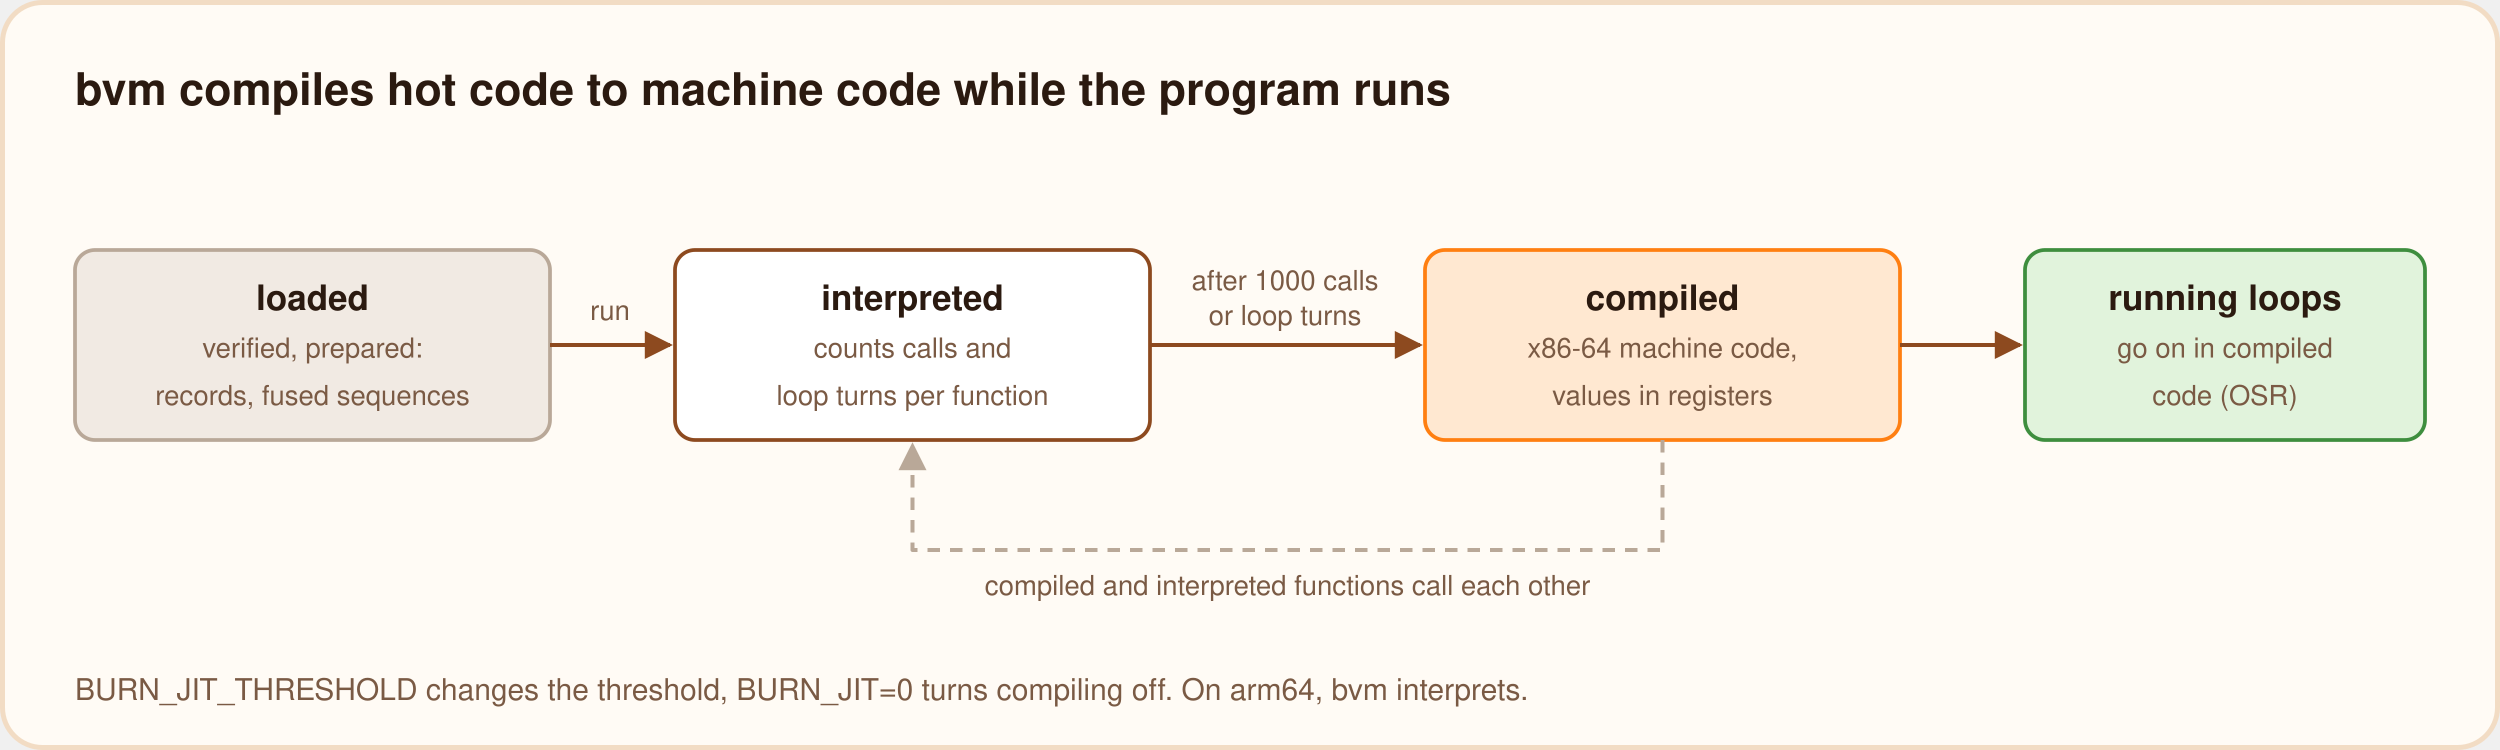
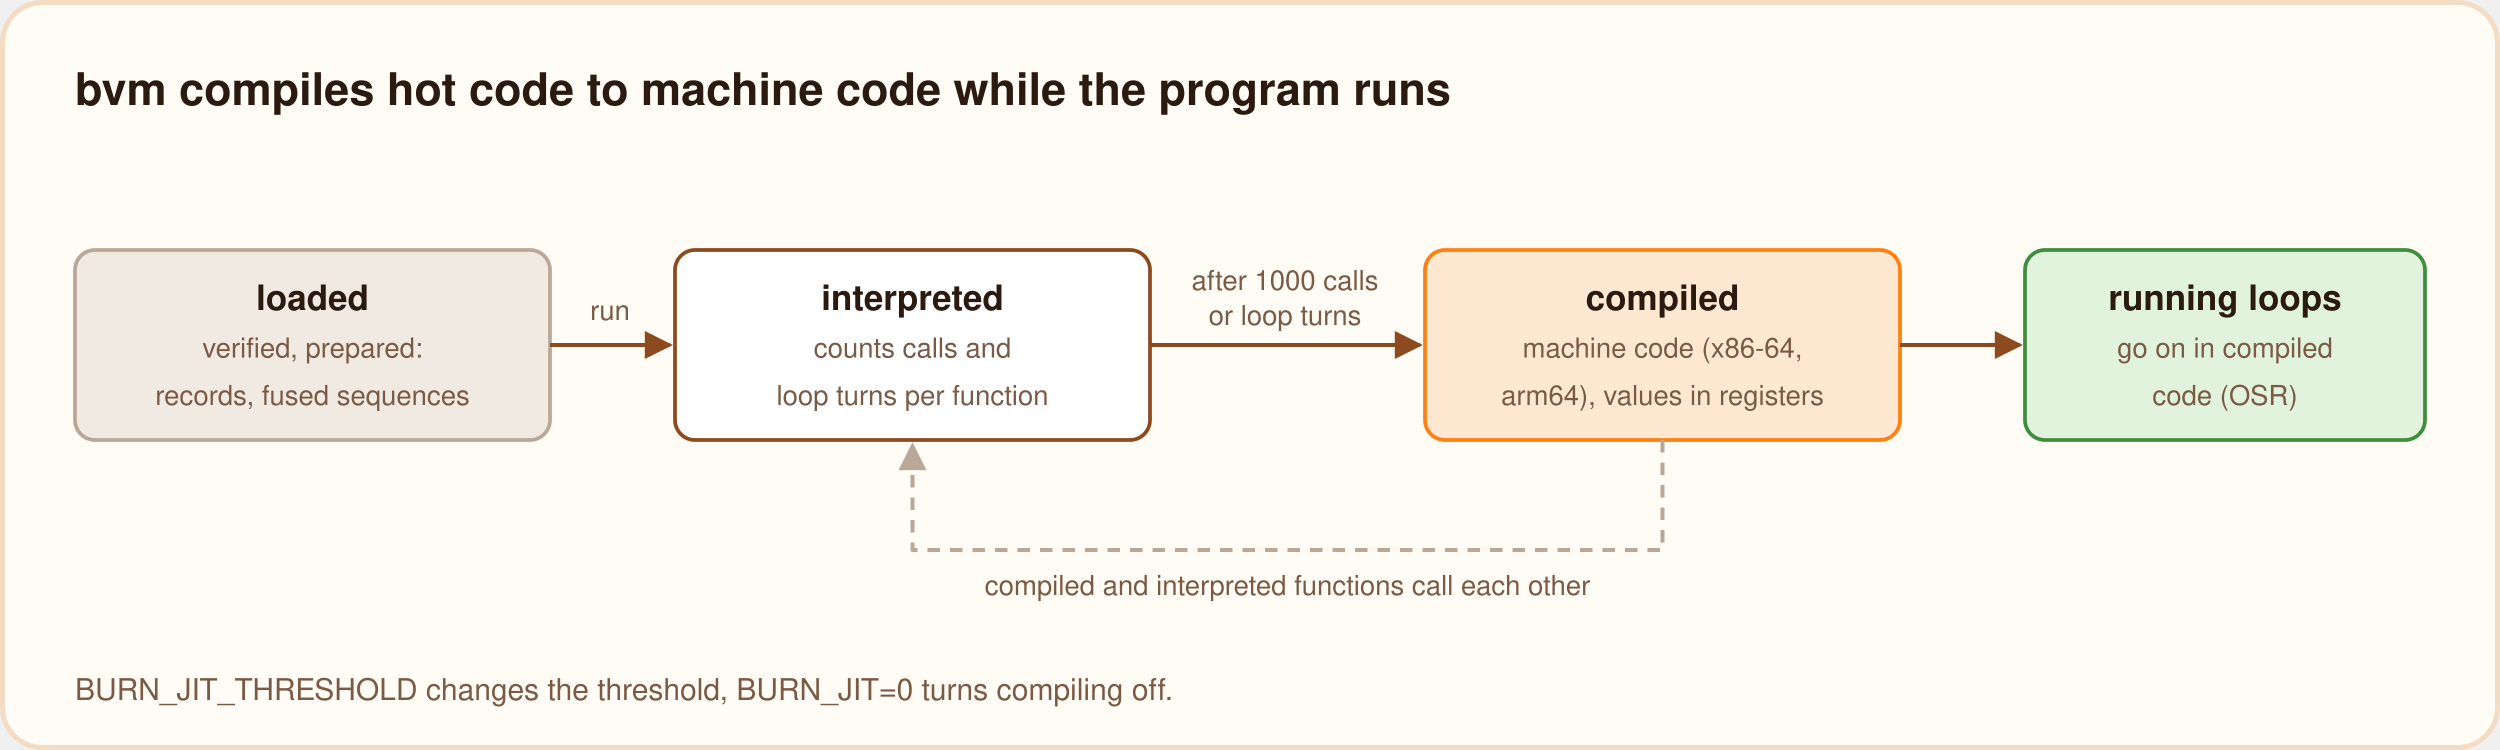
<svg xmlns="http://www.w3.org/2000/svg" viewBox="0 0 1000 300" width="1000" height="300" role="img" aria-label="How bvm speeds up code while it runs">
  <defs>
    <marker id="a8D4A1F" viewBox="0 0 10 10" refX="9" refY="5" markerWidth="7" markerHeight="7" orient="auto-start-reverse">
      <path d="M0,0 L10,5 L0,10 z" fill="#8D4A1F" />
    </marker>
    <marker id="aB9A898" viewBox="0 0 10 10" refX="9" refY="5" markerWidth="7" markerHeight="7" orient="auto-start-reverse">
      <path d="M0,0 L10,5 L0,10 z" fill="#B9A898" />
    </marker>
  </defs>
  <rect x="1" y="1" width="998" height="298" rx="16" fill="#FFFBF5" stroke="#F2DCC4" stroke-width="2" />
  <text x="30" y="42" font-family="ui-sans-serif, system-ui, -apple-system, 'Segoe UI', Helvetica, Arial, sans-serif" font-size="18" text-anchor="start" fill="#2B1A10" font-weight="bold" xml:space="preserve" style="white-space:pre">bvm compiles hot code to machine code while the program runs</text>
  <rect x="30" y="100" width="190" height="76" rx="8" fill="#F1EAE3" stroke="#B9A898" stroke-width="1.5" />
  <text x="125.0" y="124.0" font-family="ui-sans-serif, system-ui, -apple-system, 'Segoe UI', Helvetica, Arial, sans-serif" font-size="14" text-anchor="middle" fill="#2B1A10" font-weight="bold" xml:space="preserve" style="white-space:pre">loaded</text>
  <text x="125.0" y="143.0" font-family="ui-sans-serif, system-ui, -apple-system, 'Segoe UI', Helvetica, Arial, sans-serif" font-size="11" text-anchor="middle" fill="#7A5A44" font-weight="normal" xml:space="preserve" style="white-space:pre">verified, prepared:</text>
  <text x="125.0" y="162.0" font-family="ui-sans-serif, system-ui, -apple-system, 'Segoe UI', Helvetica, Arial, sans-serif" font-size="11" text-anchor="middle" fill="#7A5A44" font-weight="normal" xml:space="preserve" style="white-space:pre">records, fused sequences</text>
  <rect x="270" y="100" width="190" height="76" rx="8" fill="#FFFFFF" stroke="#8D4A1F" stroke-width="1.5" />
  <text x="365.0" y="124.0" font-family="ui-sans-serif, system-ui, -apple-system, 'Segoe UI', Helvetica, Arial, sans-serif" font-size="14" text-anchor="middle" fill="#2B1A10" font-weight="bold" xml:space="preserve" style="white-space:pre">interpreted</text>
  <text x="365.0" y="143.0" font-family="ui-sans-serif, system-ui, -apple-system, 'Segoe UI', Helvetica, Arial, sans-serif" font-size="11" text-anchor="middle" fill="#7A5A44" font-weight="normal" xml:space="preserve" style="white-space:pre">counts calls and</text>
  <text x="365.0" y="162.0" font-family="ui-sans-serif, system-ui, -apple-system, 'Segoe UI', Helvetica, Arial, sans-serif" font-size="11" text-anchor="middle" fill="#7A5A44" font-weight="normal" xml:space="preserve" style="white-space:pre">loop turns per function</text>
  <rect x="570" y="100" width="190" height="76" rx="8" fill="#FFE8D1" stroke="#FF7F11" stroke-width="1.5" />
  <text x="665.0" y="124.0" font-family="ui-sans-serif, system-ui, -apple-system, 'Segoe UI', Helvetica, Arial, sans-serif" font-size="14" text-anchor="middle" fill="#2B1A10" font-weight="bold" xml:space="preserve" style="white-space:pre">compiled</text>
-   <text x="665.0" y="143.0" font-family="ui-sans-serif, system-ui, -apple-system, 'Segoe UI', Helvetica, Arial, sans-serif" font-size="11" text-anchor="middle" fill="#7A5A44" font-weight="normal" xml:space="preserve" style="white-space:pre">x86-64 machine code,</text>
-   <text x="665.0" y="162.0" font-family="ui-sans-serif, system-ui, -apple-system, 'Segoe UI', Helvetica, Arial, sans-serif" font-size="11" text-anchor="middle" fill="#7A5A44" font-weight="normal" xml:space="preserve" style="white-space:pre">values in registers</text>
+   <text x="665.0" y="143.0" font-family="ui-sans-serif, system-ui, -apple-system, 'Segoe UI', Helvetica, Arial, sans-serif" font-size="11" text-anchor="middle" fill="#7A5A44" font-weight="normal" xml:space="preserve" style="white-space:pre">machine code (x86-64,</text>
+   <text x="665.0" y="162.0" font-family="ui-sans-serif, system-ui, -apple-system, 'Segoe UI', Helvetica, Arial, sans-serif" font-size="11" text-anchor="middle" fill="#7A5A44" font-weight="normal" xml:space="preserve" style="white-space:pre">arm64), values in registers</text>
  <rect x="810" y="100" width="160" height="76" rx="8" fill="#E1F3DC" stroke="#3E8E3E" stroke-width="1.5" />
  <text x="890.0" y="124.0" font-family="ui-sans-serif, system-ui, -apple-system, 'Segoe UI', Helvetica, Arial, sans-serif" font-size="14" text-anchor="middle" fill="#2B1A10" font-weight="bold" xml:space="preserve" style="white-space:pre">running loops</text>
  <text x="890.0" y="143.0" font-family="ui-sans-serif, system-ui, -apple-system, 'Segoe UI', Helvetica, Arial, sans-serif" font-size="11" text-anchor="middle" fill="#7A5A44" font-weight="normal" xml:space="preserve" style="white-space:pre">go on in compiled</text>
  <text x="890.0" y="162.0" font-family="ui-sans-serif, system-ui, -apple-system, 'Segoe UI', Helvetica, Arial, sans-serif" font-size="11" text-anchor="middle" fill="#7A5A44" font-weight="normal" xml:space="preserve" style="white-space:pre">code (OSR)</text>
  <polyline points="220,138 268,138" fill="none" stroke="#8D4A1F" stroke-width="1.6" stroke-linejoin="round" marker-end="url(#a8D4A1F)" />
  <polyline points="460,138 568,138" fill="none" stroke="#8D4A1F" stroke-width="1.6" stroke-linejoin="round" marker-end="url(#a8D4A1F)" />
  <polyline points="760,138 808,138" fill="none" stroke="#8D4A1F" stroke-width="1.6" stroke-linejoin="round" marker-end="url(#a8D4A1F)" />
  <text x="244" y="128" font-family="ui-sans-serif, system-ui, -apple-system, 'Segoe UI', Helvetica, Arial, sans-serif" font-size="11" text-anchor="middle" fill="#7A5A44" font-weight="normal" xml:space="preserve" style="white-space:pre">run</text>
  <text x="514" y="116" font-family="ui-sans-serif, system-ui, -apple-system, 'Segoe UI', Helvetica, Arial, sans-serif" font-size="11" text-anchor="middle" fill="#7A5A44" font-weight="normal" xml:space="preserve" style="white-space:pre">after 1000 calls</text>
  <text x="514" y="130" font-family="ui-sans-serif, system-ui, -apple-system, 'Segoe UI', Helvetica, Arial, sans-serif" font-size="11" text-anchor="middle" fill="#7A5A44" font-weight="normal" xml:space="preserve" style="white-space:pre">or loop turns</text>
  <polyline points="665,176 665,220 365,220 365,178" fill="none" stroke="#B9A898" stroke-width="1.6" stroke-linejoin="round" stroke-dasharray="5 4" marker-end="url(#aB9A898)" />
  <text x="515" y="238" font-family="ui-sans-serif, system-ui, -apple-system, 'Segoe UI', Helvetica, Arial, sans-serif" font-size="11" text-anchor="middle" fill="#7A5A44" font-weight="normal" xml:space="preserve" style="white-space:pre">compiled and interpreted functions call each other</text>
-   <text x="30" y="280" font-family="ui-sans-serif, system-ui, -apple-system, 'Segoe UI', Helvetica, Arial, sans-serif" font-size="12" text-anchor="start" fill="#7A5A44" font-weight="normal" xml:space="preserve" style="white-space:pre">BURN_JIT_THRESHOLD changes the threshold, BURN_JIT=0 turns compiling off. On arm64, bvm interprets.</text>
+   <text x="30" y="280" font-family="ui-sans-serif, system-ui, -apple-system, 'Segoe UI', Helvetica, Arial, sans-serif" font-size="12" text-anchor="start" fill="#7A5A44" font-weight="normal" xml:space="preserve" style="white-space:pre">BURN_JIT_THRESHOLD changes the threshold, BURN_JIT=0 turns compiling off.</text>
</svg>
